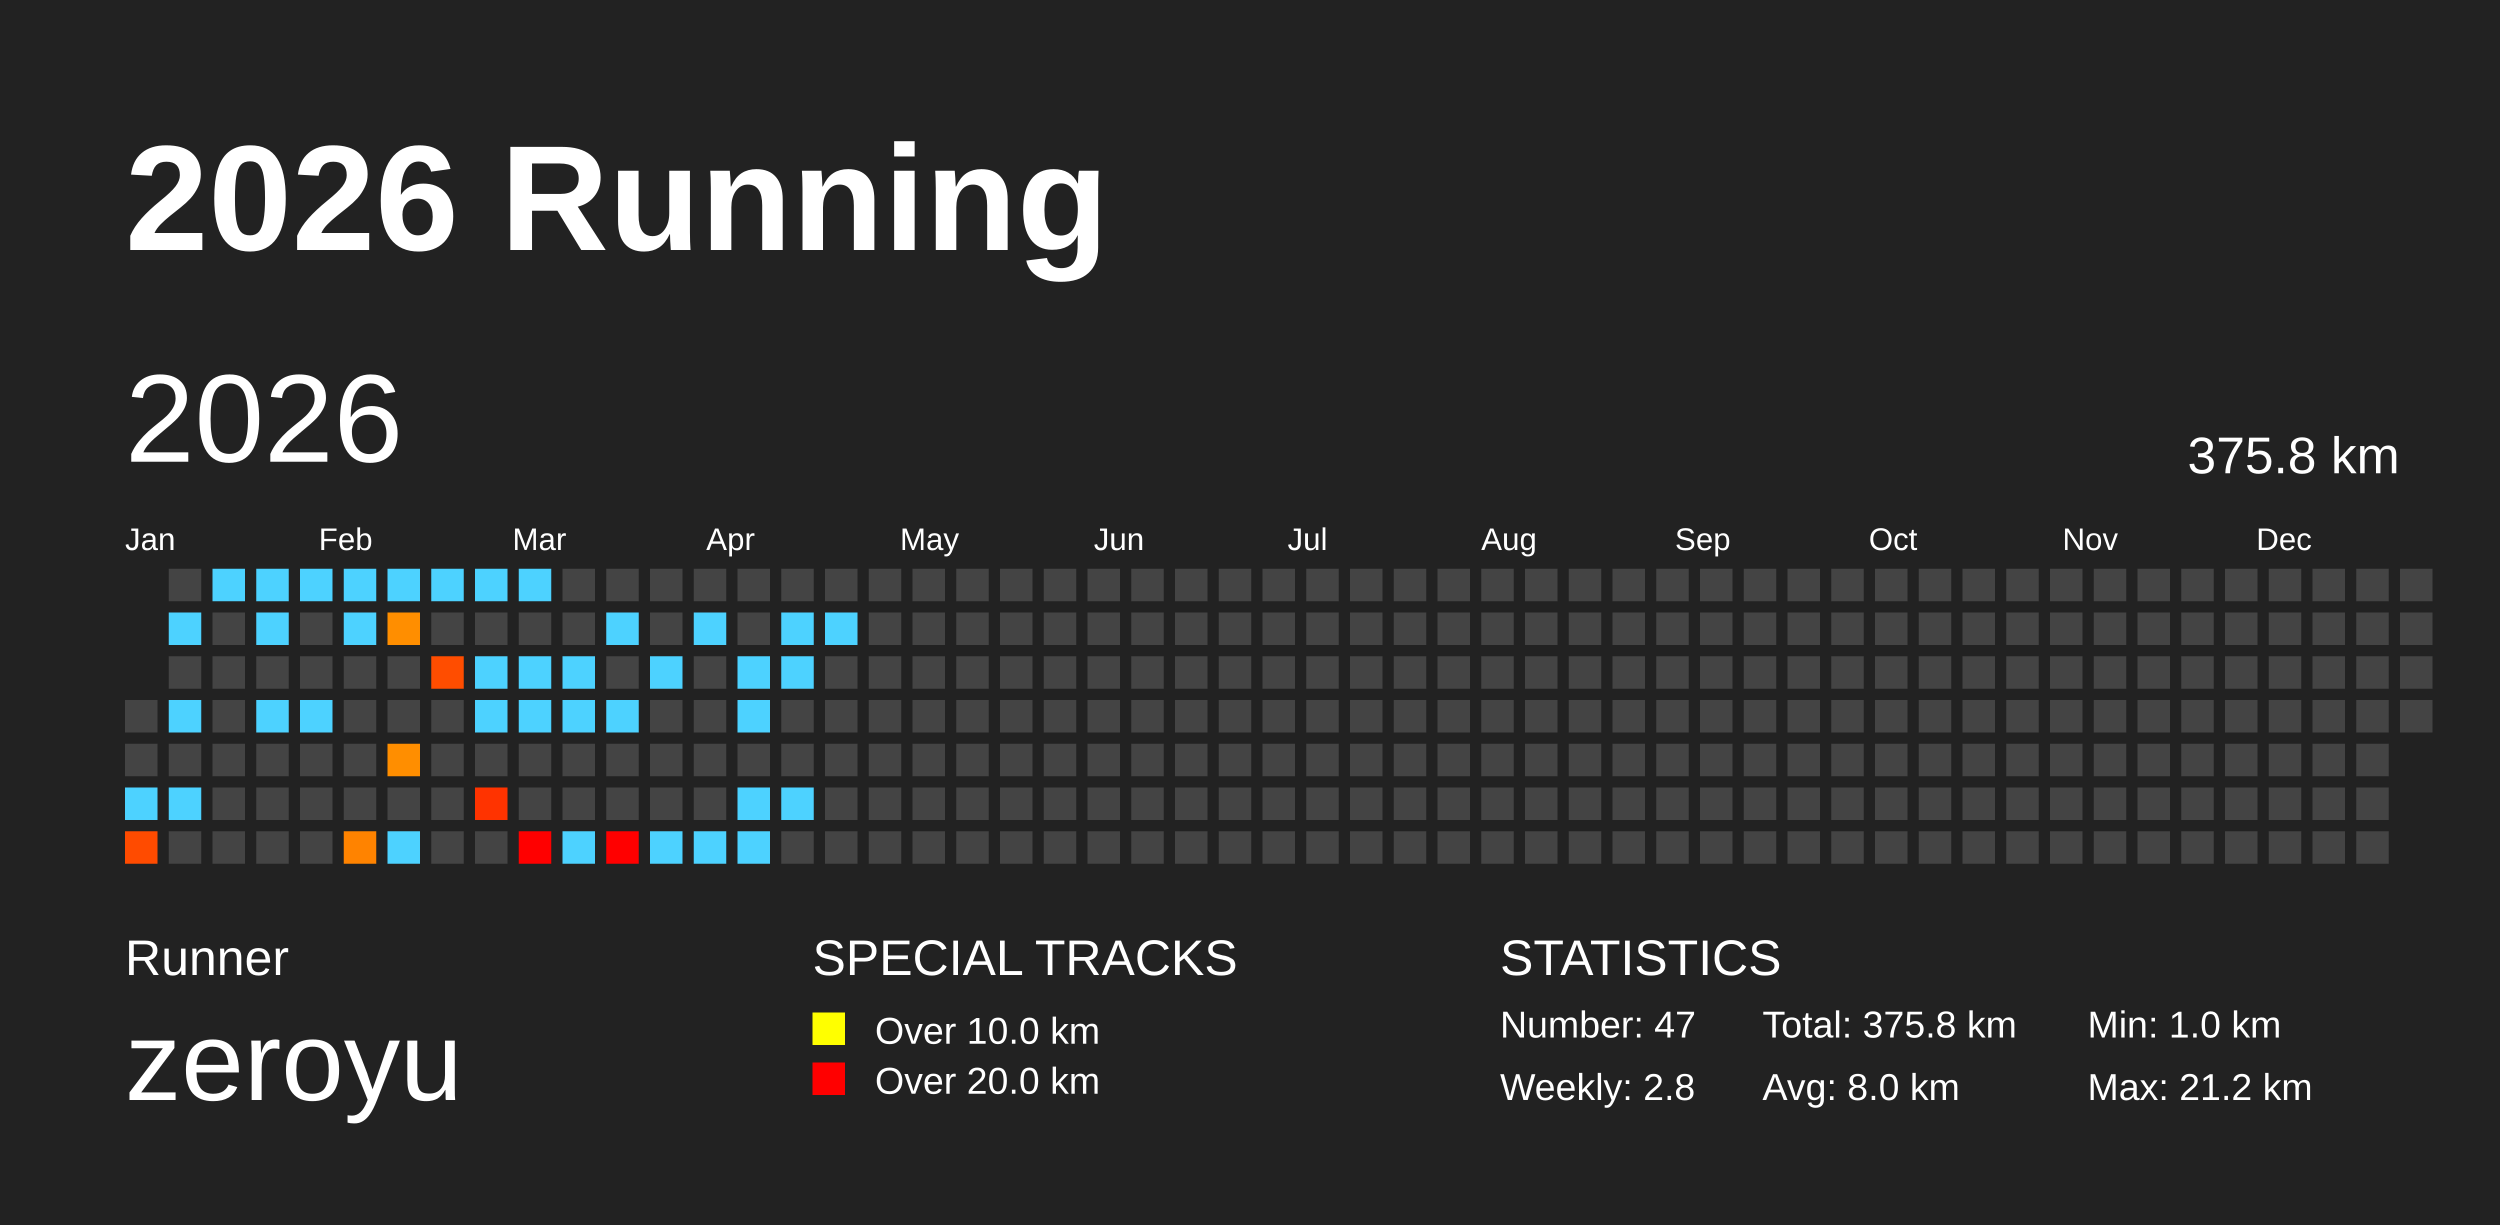
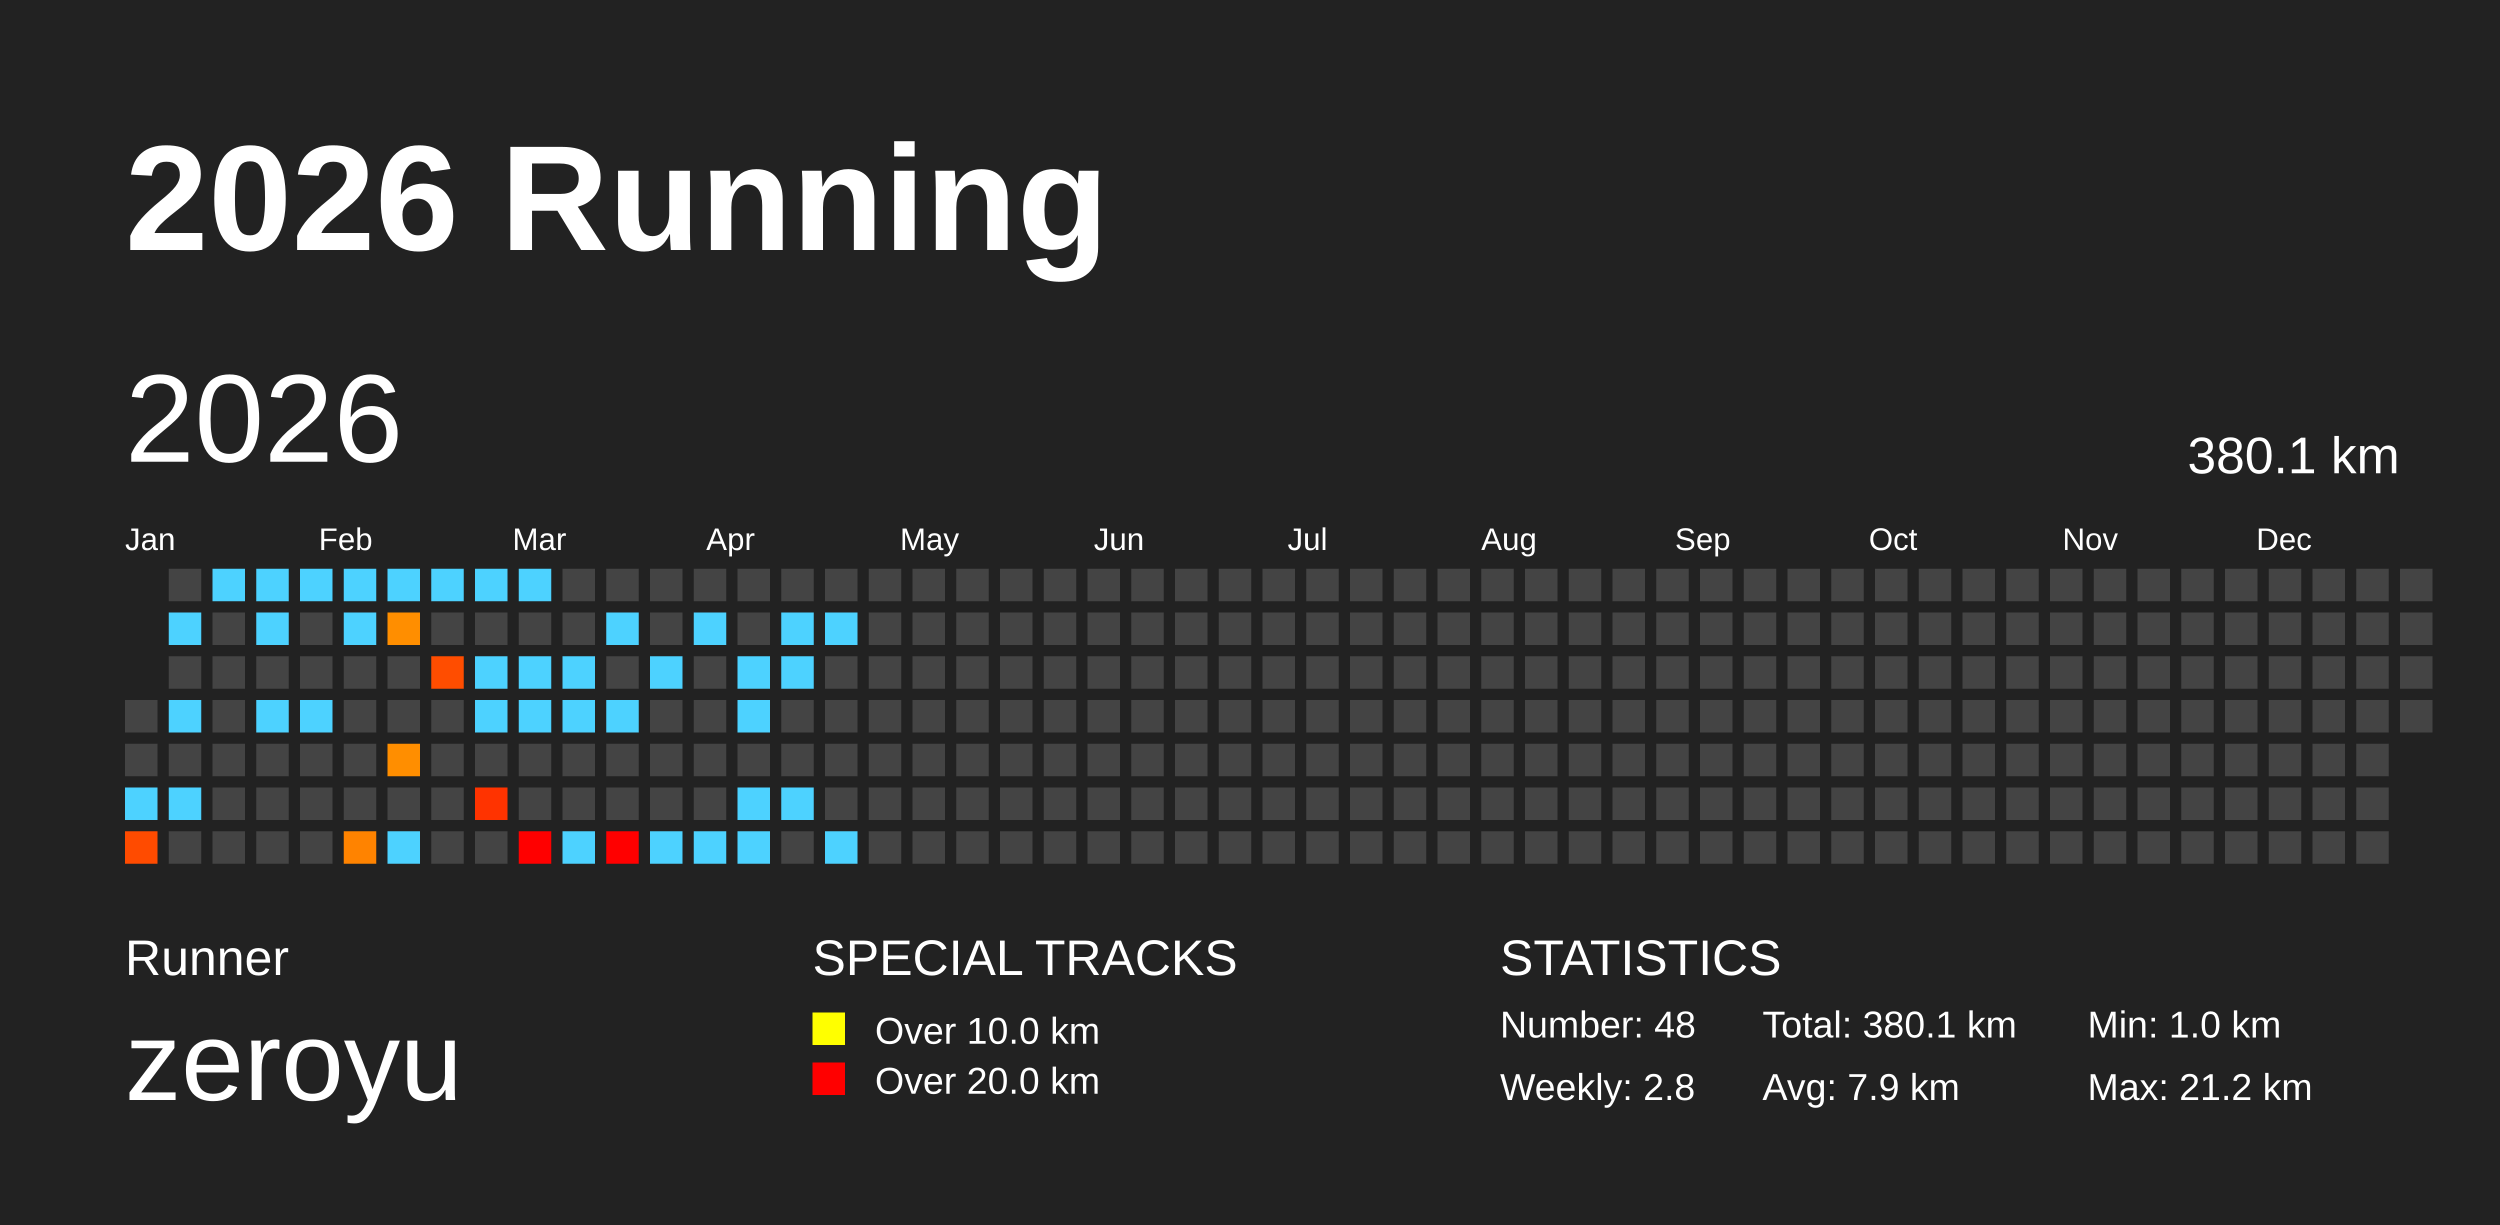
<svg xmlns="http://www.w3.org/2000/svg" baseProfile="full" height="98mm" version="1.1" viewBox="0,0,200,98" width="200mm">
  <defs />
  <rect fill="#222222" height="98" width="200" x="0" y="0" />
  <text fill="#FFFFFF" style="font-size:12px; font-family:Arial; font-weight:bold;" x="10" y="20">2026 Running</text>
  <text fill="#FFFFFF" style="font-size:4px; font-family:Arial" x="10" y="78">Runner</text>
  <text fill="#FFFFFF" style="font-size:9px; font-family:Arial" x="10" y="88">zeroyu</text>
  <text fill="#FFFFFF" style="font-size:4px; font-family:Arial" x="65" y="78">SPECIAL TRACKS</text>
  <rect fill="yellow" height="2.6" width="2.6" x="65" y="81" />
  <text fill="#FFFFFF" style="font-size:3px; font-family:Arial" x="70" y="83.5">Over 10.0 km</text>
  <rect fill="red" height="2.6" width="2.6" x="65" y="85" />
  <text fill="#FFFFFF" style="font-size:3px; font-family:Arial" x="70" y="87.5">Over 20.0 km</text>
  <text fill="#FFFFFF" style="font-size:4px; font-family:Arial" x="120" y="78">STATISTICS</text>
-   <text fill="#FFFFFF" style="font-size:3px; font-family:Arial" x="120" y="83">Number: 47</text>
+   <text fill="#FFFFFF" style="font-size:3px; font-family:Arial" x="120" y="83">Number: 48</text>
  <text fill="#FFFFFF" style="font-size:3px; font-family:Arial" x="120" y="88">Weekly: 2.8</text>
-   <text fill="#FFFFFF" style="font-size:3px; font-family:Arial" x="141" y="83">Total: 375.8 km</text>
-   <text fill="#FFFFFF" style="font-size:3px; font-family:Arial" x="141" y="88">Avg: 8.0 km</text>
+   <text fill="#FFFFFF" style="font-size:3px; font-family:Arial" x="141" y="83">Total: 380.1 km</text>
+   <text fill="#FFFFFF" style="font-size:3px; font-family:Arial" x="141" y="88">Avg: 7.9 km</text>
  <text fill="#FFFFFF" style="font-size:3px; font-family:Arial" x="167" y="83">Min: 1.0 km</text>
  <text fill="#FFFFFF" style="font-size:3px; font-family:Arial" x="167" y="88">Max: 21.2 km</text>
  <text dominant-baseline="hanging" fill="#FFFFFF" style="font-size:10.0px; font-family:Arial;" x="10" y="30">2026</text>
-   <text dominant-baseline="hanging" fill="#FFFFFF" style="font-size:4.125px; font-family:Arial;" x="175" y="35">375.8 km</text>
+   <text dominant-baseline="hanging" fill="#FFFFFF" style="font-size:4.125px; font-family:Arial;" x="175" y="35">380.1 km</text>
  <text fill="#FFFFFF" style="font-size:2.5px; font-family:Arial" x="10.0" y="44">Jan</text>
  <text fill="#FFFFFF" style="font-size:2.5px; font-family:Arial" x="25.5" y="44">Feb</text>
  <text fill="#FFFFFF" style="font-size:2.5px; font-family:Arial" x="41.0" y="44">Mar</text>
  <text fill="#FFFFFF" style="font-size:2.5px; font-family:Arial" x="56.5" y="44">Apr</text>
  <text fill="#FFFFFF" style="font-size:2.5px; font-family:Arial" x="72.0" y="44">May</text>
  <text fill="#FFFFFF" style="font-size:2.5px; font-family:Arial" x="87.5" y="44">Jun</text>
  <text fill="#FFFFFF" style="font-size:2.5px; font-family:Arial" x="103.0" y="44">Jul</text>
  <text fill="#FFFFFF" style="font-size:2.5px; font-family:Arial" x="118.5" y="44">Aug</text>
  <text fill="#FFFFFF" style="font-size:2.5px; font-family:Arial" x="134.0" y="44">Sep</text>
  <text fill="#FFFFFF" style="font-size:2.5px; font-family:Arial" x="149.5" y="44">Oct</text>
  <text fill="#FFFFFF" style="font-size:2.5px; font-family:Arial" x="165.0" y="44">Nov</text>
  <text fill="#FFFFFF" style="font-size:2.5px; font-family:Arial" x="180.5" y="44">Dec</text>
  <rect fill="#444444" height="2.6" width="2.6" x="10.0" y="56.0" />
  <rect fill="#444444" height="2.6" width="2.6" x="10.0" y="59.5" />
  <rect fill="#4dd2ff" height="2.6" width="2.6" x="10.0" y="63.0" />
  <rect fill="#ff4b00" height="2.6" width="2.6" x="10.0" y="66.5" />
  <rect fill="#444444" height="2.6" width="2.6" x="13.5" y="45.5" />
  <rect fill="#4dd2ff" height="2.6" width="2.6" x="13.5" y="49.0" />
  <rect fill="#444444" height="2.6" width="2.6" x="13.5" y="52.5" />
  <rect fill="#4dd2ff" height="2.6" width="2.6" x="13.5" y="56.0" />
  <rect fill="#444444" height="2.6" width="2.6" x="13.5" y="59.5" />
  <rect fill="#4dd2ff" height="2.6" width="2.6" x="13.5" y="63.0" />
  <rect fill="#444444" height="2.6" width="2.6" x="13.5" y="66.5" />
  <rect fill="#4dd2ff" height="2.6" width="2.6" x="17.0" y="45.5" />
  <rect fill="#444444" height="2.6" width="2.6" x="17.0" y="49.0" />
  <rect fill="#444444" height="2.6" width="2.6" x="17.0" y="52.5" />
  <rect fill="#444444" height="2.6" width="2.6" x="17.0" y="56.0" />
  <rect fill="#444444" height="2.6" width="2.6" x="17.0" y="59.5" />
  <rect fill="#444444" height="2.6" width="2.6" x="17.0" y="63.0" />
  <rect fill="#444444" height="2.6" width="2.6" x="17.0" y="66.5" />
  <rect fill="#4dd2ff" height="2.6" width="2.6" x="20.5" y="45.5" />
  <rect fill="#4dd2ff" height="2.6" width="2.6" x="20.5" y="49.0" />
  <rect fill="#444444" height="2.6" width="2.6" x="20.5" y="52.5" />
  <rect fill="#4dd2ff" height="2.6" width="2.6" x="20.5" y="56.0" />
  <rect fill="#444444" height="2.6" width="2.6" x="20.5" y="59.5" />
  <rect fill="#444444" height="2.6" width="2.6" x="20.5" y="63.0" />
  <rect fill="#444444" height="2.6" width="2.6" x="20.5" y="66.5" />
  <rect fill="#4dd2ff" height="2.6" width="2.6" x="24.0" y="45.5" />
  <rect fill="#444444" height="2.6" width="2.6" x="24.0" y="49.0" />
  <rect fill="#444444" height="2.6" width="2.6" x="24.0" y="52.5" />
  <rect fill="#4dd2ff" height="2.6" width="2.6" x="24.0" y="56.0" />
  <rect fill="#444444" height="2.6" width="2.6" x="24.0" y="59.5" />
  <rect fill="#444444" height="2.6" width="2.6" x="24.0" y="63.0" />
  <rect fill="#444444" height="2.6" width="2.6" x="24.0" y="66.5" />
  <rect fill="#4dd2ff" height="2.6" width="2.6" x="27.5" y="45.5" />
  <rect fill="#4dd2ff" height="2.6" width="2.6" x="27.5" y="49.0" />
  <rect fill="#444444" height="2.6" width="2.6" x="27.5" y="52.5" />
  <rect fill="#444444" height="2.6" width="2.6" x="27.5" y="56.0" />
  <rect fill="#444444" height="2.6" width="2.6" x="27.5" y="59.5" />
  <rect fill="#444444" height="2.6" width="2.6" x="27.5" y="63.0" />
  <rect fill="#ff8300" height="2.6" width="2.6" x="27.5" y="66.5" />
  <rect fill="#4dd2ff" height="2.6" width="2.6" x="31.0" y="45.5" />
  <rect fill="#ff8e00" height="2.6" width="2.6" x="31.0" y="49.0" />
  <rect fill="#444444" height="2.6" width="2.6" x="31.0" y="52.5" />
  <rect fill="#444444" height="2.6" width="2.6" x="31.0" y="56.0" />
  <rect fill="#ff8e00" height="2.6" width="2.6" x="31.0" y="59.5" />
  <rect fill="#444444" height="2.6" width="2.6" x="31.0" y="63.0" />
  <rect fill="#4dd2ff" height="2.6" width="2.6" x="31.0" y="66.5" />
  <rect fill="#4dd2ff" height="2.6" width="2.6" x="34.5" y="45.5" />
  <rect fill="#444444" height="2.6" width="2.6" x="34.5" y="49.0" />
  <rect fill="#ff4d00" height="2.6" width="2.6" x="34.5" y="52.5" />
  <rect fill="#444444" height="2.6" width="2.6" x="34.5" y="56.0" />
  <rect fill="#444444" height="2.6" width="2.6" x="34.5" y="59.5" />
  <rect fill="#444444" height="2.6" width="2.6" x="34.5" y="63.0" />
  <rect fill="#444444" height="2.6" width="2.6" x="34.5" y="66.5" />
  <rect fill="#4dd2ff" height="2.6" width="2.6" x="38.0" y="45.5" />
  <rect fill="#444444" height="2.6" width="2.6" x="38.0" y="49.0" />
  <rect fill="#4dd2ff" height="2.6" width="2.6" x="38.0" y="52.5" />
  <rect fill="#4dd2ff" height="2.6" width="2.6" x="38.0" y="56.0" />
  <rect fill="#444444" height="2.6" width="2.6" x="38.0" y="59.5" />
  <rect fill="#ff3300" height="2.6" width="2.6" x="38.0" y="63.0" />
  <rect fill="#444444" height="2.6" width="2.6" x="38.0" y="66.5" />
  <rect fill="#4dd2ff" height="2.6" width="2.6" x="41.5" y="45.5" />
  <rect fill="#444444" height="2.6" width="2.6" x="41.5" y="49.0" />
  <rect fill="#4dd2ff" height="2.6" width="2.6" x="41.5" y="52.5" />
  <rect fill="#4dd2ff" height="2.6" width="2.6" x="41.5" y="56.0" />
  <rect fill="#444444" height="2.6" width="2.6" x="41.5" y="59.5" />
  <rect fill="#444444" height="2.6" width="2.6" x="41.5" y="63.0" />
  <rect fill="red" height="2.6" width="2.6" x="41.5" y="66.5" />
  <rect fill="#444444" height="2.6" width="2.6" x="45.0" y="45.5" />
  <rect fill="#444444" height="2.6" width="2.6" x="45.0" y="49.0" />
  <rect fill="#4dd2ff" height="2.6" width="2.6" x="45.0" y="52.5" />
  <rect fill="#4dd2ff" height="2.6" width="2.6" x="45.0" y="56.0" />
  <rect fill="#444444" height="2.6" width="2.6" x="45.0" y="59.5" />
  <rect fill="#444444" height="2.6" width="2.6" x="45.0" y="63.0" />
  <rect fill="#4dd2ff" height="2.6" width="2.6" x="45.0" y="66.5" />
  <rect fill="#444444" height="2.6" width="2.6" x="48.5" y="45.5" />
  <rect fill="#4dd2ff" height="2.6" width="2.6" x="48.5" y="49.0" />
  <rect fill="#444444" height="2.6" width="2.6" x="48.5" y="52.5" />
  <rect fill="#4dd2ff" height="2.6" width="2.6" x="48.5" y="56.0" />
  <rect fill="#444444" height="2.6" width="2.6" x="48.5" y="59.5" />
  <rect fill="#444444" height="2.6" width="2.6" x="48.5" y="63.0" />
  <rect fill="red" height="2.6" width="2.6" x="48.5" y="66.5" />
  <rect fill="#444444" height="2.6" width="2.6" x="52.0" y="45.5" />
  <rect fill="#444444" height="2.6" width="2.6" x="52.0" y="49.0" />
  <rect fill="#4dd2ff" height="2.6" width="2.6" x="52.0" y="52.5" />
  <rect fill="#444444" height="2.6" width="2.6" x="52.0" y="56.0" />
  <rect fill="#444444" height="2.6" width="2.6" x="52.0" y="59.5" />
  <rect fill="#444444" height="2.6" width="2.6" x="52.0" y="63.0" />
  <rect fill="#4dd2ff" height="2.6" width="2.6" x="52.0" y="66.5" />
  <rect fill="#444444" height="2.6" width="2.6" x="55.5" y="45.5" />
  <rect fill="#4dd2ff" height="2.6" width="2.6" x="55.5" y="49.0" />
  <rect fill="#444444" height="2.6" width="2.6" x="55.5" y="52.5" />
  <rect fill="#444444" height="2.6" width="2.6" x="55.5" y="56.0" />
  <rect fill="#444444" height="2.6" width="2.6" x="55.5" y="59.5" />
  <rect fill="#444444" height="2.6" width="2.6" x="55.5" y="63.0" />
  <rect fill="#4dd2ff" height="2.6" width="2.6" x="55.5" y="66.5" />
  <rect fill="#444444" height="2.6" width="2.6" x="59.0" y="45.5" />
  <rect fill="#444444" height="2.6" width="2.6" x="59.0" y="49.0" />
  <rect fill="#4dd2ff" height="2.6" width="2.6" x="59.0" y="52.5" />
  <rect fill="#4dd2ff" height="2.6" width="2.6" x="59.0" y="56.0" />
  <rect fill="#444444" height="2.6" width="2.6" x="59.0" y="59.5" />
  <rect fill="#4dd2ff" height="2.6" width="2.6" x="59.0" y="63.0" />
  <rect fill="#4dd2ff" height="2.6" width="2.6" x="59.0" y="66.5" />
  <rect fill="#444444" height="2.6" width="2.6" x="62.5" y="45.5" />
  <rect fill="#4dd2ff" height="2.6" width="2.6" x="62.5" y="49.0" />
  <rect fill="#4dd2ff" height="2.6" width="2.6" x="62.5" y="52.5" />
  <rect fill="#444444" height="2.6" width="2.6" x="62.5" y="56.0" />
  <rect fill="#444444" height="2.6" width="2.6" x="62.5" y="59.5" />
  <rect fill="#4dd2ff" height="2.6" width="2.6" x="62.5" y="63.0" />
  <rect fill="#444444" height="2.6" width="2.6" x="62.5" y="66.5" />
  <rect fill="#444444" height="2.6" width="2.6" x="66.0" y="45.5" />
  <rect fill="#4dd2ff" height="2.6" width="2.6" x="66.0" y="49.0" />
  <rect fill="#444444" height="2.6" width="2.6" x="66.0" y="52.5" />
  <rect fill="#444444" height="2.6" width="2.6" x="66.0" y="56.0" />
  <rect fill="#444444" height="2.6" width="2.6" x="66.0" y="59.5" />
  <rect fill="#444444" height="2.6" width="2.6" x="66.0" y="63.0" />
-   <rect fill="#444444" height="2.6" width="2.6" x="66.0" y="66.5" />
+   <rect fill="#4dd2ff" height="2.6" width="2.6" x="66.0" y="66.5" />
  <rect fill="#444444" height="2.6" width="2.6" x="69.5" y="45.5" />
  <rect fill="#444444" height="2.6" width="2.6" x="69.5" y="49.0" />
  <rect fill="#444444" height="2.6" width="2.6" x="69.5" y="52.5" />
  <rect fill="#444444" height="2.6" width="2.6" x="69.5" y="56.0" />
  <rect fill="#444444" height="2.6" width="2.6" x="69.5" y="59.5" />
  <rect fill="#444444" height="2.6" width="2.6" x="69.5" y="63.0" />
  <rect fill="#444444" height="2.6" width="2.6" x="69.5" y="66.5" />
  <rect fill="#444444" height="2.6" width="2.6" x="73.0" y="45.5" />
  <rect fill="#444444" height="2.6" width="2.6" x="73.0" y="49.0" />
  <rect fill="#444444" height="2.6" width="2.6" x="73.0" y="52.5" />
  <rect fill="#444444" height="2.6" width="2.6" x="73.0" y="56.0" />
  <rect fill="#444444" height="2.6" width="2.6" x="73.0" y="59.5" />
  <rect fill="#444444" height="2.6" width="2.6" x="73.0" y="63.0" />
  <rect fill="#444444" height="2.6" width="2.6" x="73.0" y="66.5" />
  <rect fill="#444444" height="2.6" width="2.6" x="76.5" y="45.5" />
  <rect fill="#444444" height="2.6" width="2.6" x="76.5" y="49.0" />
  <rect fill="#444444" height="2.6" width="2.6" x="76.5" y="52.5" />
  <rect fill="#444444" height="2.6" width="2.6" x="76.5" y="56.0" />
  <rect fill="#444444" height="2.6" width="2.6" x="76.5" y="59.5" />
  <rect fill="#444444" height="2.6" width="2.6" x="76.5" y="63.0" />
  <rect fill="#444444" height="2.6" width="2.6" x="76.5" y="66.5" />
  <rect fill="#444444" height="2.6" width="2.6" x="80.0" y="45.5" />
  <rect fill="#444444" height="2.6" width="2.6" x="80.0" y="49.0" />
  <rect fill="#444444" height="2.6" width="2.6" x="80.0" y="52.5" />
  <rect fill="#444444" height="2.6" width="2.6" x="80.0" y="56.0" />
  <rect fill="#444444" height="2.6" width="2.6" x="80.0" y="59.5" />
  <rect fill="#444444" height="2.6" width="2.6" x="80.0" y="63.0" />
  <rect fill="#444444" height="2.6" width="2.6" x="80.0" y="66.5" />
  <rect fill="#444444" height="2.6" width="2.6" x="83.5" y="45.5" />
  <rect fill="#444444" height="2.6" width="2.6" x="83.5" y="49.0" />
  <rect fill="#444444" height="2.6" width="2.6" x="83.5" y="52.5" />
  <rect fill="#444444" height="2.6" width="2.6" x="83.5" y="56.0" />
  <rect fill="#444444" height="2.6" width="2.6" x="83.5" y="59.5" />
  <rect fill="#444444" height="2.6" width="2.6" x="83.5" y="63.0" />
  <rect fill="#444444" height="2.6" width="2.6" x="83.5" y="66.5" />
  <rect fill="#444444" height="2.6" width="2.6" x="87.0" y="45.5" />
  <rect fill="#444444" height="2.6" width="2.6" x="87.0" y="49.0" />
  <rect fill="#444444" height="2.6" width="2.6" x="87.0" y="52.5" />
  <rect fill="#444444" height="2.6" width="2.6" x="87.0" y="56.0" />
  <rect fill="#444444" height="2.6" width="2.6" x="87.0" y="59.5" />
  <rect fill="#444444" height="2.6" width="2.6" x="87.0" y="63.0" />
  <rect fill="#444444" height="2.6" width="2.6" x="87.0" y="66.5" />
  <rect fill="#444444" height="2.6" width="2.6" x="90.5" y="45.5" />
  <rect fill="#444444" height="2.6" width="2.6" x="90.5" y="49.0" />
  <rect fill="#444444" height="2.6" width="2.6" x="90.5" y="52.5" />
  <rect fill="#444444" height="2.6" width="2.6" x="90.5" y="56.0" />
  <rect fill="#444444" height="2.6" width="2.6" x="90.5" y="59.5" />
  <rect fill="#444444" height="2.6" width="2.6" x="90.5" y="63.0" />
  <rect fill="#444444" height="2.6" width="2.6" x="90.5" y="66.5" />
  <rect fill="#444444" height="2.6" width="2.6" x="94.0" y="45.5" />
  <rect fill="#444444" height="2.6" width="2.6" x="94.0" y="49.0" />
  <rect fill="#444444" height="2.6" width="2.6" x="94.0" y="52.5" />
  <rect fill="#444444" height="2.6" width="2.6" x="94.0" y="56.0" />
  <rect fill="#444444" height="2.6" width="2.6" x="94.0" y="59.5" />
  <rect fill="#444444" height="2.6" width="2.6" x="94.0" y="63.0" />
  <rect fill="#444444" height="2.6" width="2.6" x="94.0" y="66.5" />
  <rect fill="#444444" height="2.6" width="2.6" x="97.5" y="45.5" />
  <rect fill="#444444" height="2.6" width="2.6" x="97.5" y="49.0" />
  <rect fill="#444444" height="2.6" width="2.6" x="97.5" y="52.5" />
  <rect fill="#444444" height="2.6" width="2.6" x="97.5" y="56.0" />
  <rect fill="#444444" height="2.6" width="2.6" x="97.5" y="59.5" />
  <rect fill="#444444" height="2.6" width="2.6" x="97.5" y="63.0" />
  <rect fill="#444444" height="2.6" width="2.6" x="97.5" y="66.5" />
  <rect fill="#444444" height="2.6" width="2.6" x="101.0" y="45.5" />
  <rect fill="#444444" height="2.6" width="2.6" x="101.0" y="49.0" />
  <rect fill="#444444" height="2.6" width="2.6" x="101.0" y="52.5" />
  <rect fill="#444444" height="2.6" width="2.6" x="101.0" y="56.0" />
  <rect fill="#444444" height="2.6" width="2.6" x="101.0" y="59.5" />
  <rect fill="#444444" height="2.6" width="2.6" x="101.0" y="63.0" />
  <rect fill="#444444" height="2.6" width="2.6" x="101.0" y="66.5" />
  <rect fill="#444444" height="2.6" width="2.6" x="104.5" y="45.5" />
  <rect fill="#444444" height="2.6" width="2.6" x="104.5" y="49.0" />
  <rect fill="#444444" height="2.6" width="2.6" x="104.5" y="52.5" />
  <rect fill="#444444" height="2.6" width="2.6" x="104.5" y="56.0" />
  <rect fill="#444444" height="2.6" width="2.6" x="104.5" y="59.5" />
  <rect fill="#444444" height="2.6" width="2.6" x="104.5" y="63.0" />
  <rect fill="#444444" height="2.6" width="2.6" x="104.5" y="66.5" />
  <rect fill="#444444" height="2.6" width="2.6" x="108.0" y="45.5" />
  <rect fill="#444444" height="2.6" width="2.6" x="108.0" y="49.0" />
  <rect fill="#444444" height="2.6" width="2.6" x="108.0" y="52.5" />
  <rect fill="#444444" height="2.6" width="2.6" x="108.0" y="56.0" />
  <rect fill="#444444" height="2.6" width="2.6" x="108.0" y="59.5" />
  <rect fill="#444444" height="2.6" width="2.6" x="108.0" y="63.0" />
  <rect fill="#444444" height="2.6" width="2.6" x="108.0" y="66.5" />
  <rect fill="#444444" height="2.6" width="2.6" x="111.5" y="45.5" />
  <rect fill="#444444" height="2.6" width="2.6" x="111.5" y="49.0" />
  <rect fill="#444444" height="2.6" width="2.6" x="111.5" y="52.5" />
  <rect fill="#444444" height="2.6" width="2.6" x="111.5" y="56.0" />
  <rect fill="#444444" height="2.6" width="2.6" x="111.5" y="59.5" />
  <rect fill="#444444" height="2.6" width="2.6" x="111.5" y="63.0" />
  <rect fill="#444444" height="2.6" width="2.6" x="111.5" y="66.5" />
  <rect fill="#444444" height="2.6" width="2.6" x="115.0" y="45.5" />
  <rect fill="#444444" height="2.6" width="2.6" x="115.0" y="49.0" />
  <rect fill="#444444" height="2.6" width="2.6" x="115.0" y="52.5" />
  <rect fill="#444444" height="2.6" width="2.6" x="115.0" y="56.0" />
  <rect fill="#444444" height="2.6" width="2.6" x="115.0" y="59.5" />
  <rect fill="#444444" height="2.6" width="2.6" x="115.0" y="63.0" />
  <rect fill="#444444" height="2.6" width="2.6" x="115.0" y="66.5" />
  <rect fill="#444444" height="2.6" width="2.6" x="118.5" y="45.5" />
  <rect fill="#444444" height="2.6" width="2.6" x="118.5" y="49.0" />
  <rect fill="#444444" height="2.6" width="2.6" x="118.5" y="52.5" />
  <rect fill="#444444" height="2.6" width="2.6" x="118.5" y="56.0" />
  <rect fill="#444444" height="2.6" width="2.6" x="118.5" y="59.5" />
  <rect fill="#444444" height="2.6" width="2.6" x="118.5" y="63.0" />
  <rect fill="#444444" height="2.6" width="2.6" x="118.5" y="66.5" />
  <rect fill="#444444" height="2.6" width="2.6" x="122.0" y="45.5" />
  <rect fill="#444444" height="2.6" width="2.6" x="122.0" y="49.0" />
  <rect fill="#444444" height="2.6" width="2.6" x="122.0" y="52.5" />
  <rect fill="#444444" height="2.6" width="2.6" x="122.0" y="56.0" />
  <rect fill="#444444" height="2.6" width="2.6" x="122.0" y="59.5" />
  <rect fill="#444444" height="2.6" width="2.6" x="122.0" y="63.0" />
  <rect fill="#444444" height="2.6" width="2.6" x="122.0" y="66.5" />
  <rect fill="#444444" height="2.6" width="2.6" x="125.5" y="45.5" />
  <rect fill="#444444" height="2.6" width="2.6" x="125.5" y="49.0" />
  <rect fill="#444444" height="2.6" width="2.6" x="125.5" y="52.5" />
  <rect fill="#444444" height="2.6" width="2.6" x="125.5" y="56.0" />
  <rect fill="#444444" height="2.6" width="2.6" x="125.5" y="59.5" />
  <rect fill="#444444" height="2.6" width="2.6" x="125.5" y="63.0" />
  <rect fill="#444444" height="2.6" width="2.6" x="125.5" y="66.5" />
  <rect fill="#444444" height="2.6" width="2.6" x="129.0" y="45.5" />
  <rect fill="#444444" height="2.6" width="2.6" x="129.0" y="49.0" />
  <rect fill="#444444" height="2.6" width="2.6" x="129.0" y="52.5" />
  <rect fill="#444444" height="2.6" width="2.6" x="129.0" y="56.0" />
  <rect fill="#444444" height="2.6" width="2.6" x="129.0" y="59.5" />
  <rect fill="#444444" height="2.6" width="2.6" x="129.0" y="63.0" />
  <rect fill="#444444" height="2.6" width="2.6" x="129.0" y="66.5" />
  <rect fill="#444444" height="2.6" width="2.6" x="132.5" y="45.5" />
  <rect fill="#444444" height="2.6" width="2.6" x="132.5" y="49.0" />
  <rect fill="#444444" height="2.6" width="2.6" x="132.5" y="52.5" />
  <rect fill="#444444" height="2.6" width="2.6" x="132.5" y="56.0" />
  <rect fill="#444444" height="2.6" width="2.6" x="132.5" y="59.5" />
  <rect fill="#444444" height="2.6" width="2.6" x="132.5" y="63.0" />
  <rect fill="#444444" height="2.6" width="2.6" x="132.5" y="66.5" />
  <rect fill="#444444" height="2.6" width="2.6" x="136.0" y="45.5" />
  <rect fill="#444444" height="2.6" width="2.6" x="136.0" y="49.0" />
  <rect fill="#444444" height="2.6" width="2.6" x="136.0" y="52.5" />
  <rect fill="#444444" height="2.6" width="2.6" x="136.0" y="56.0" />
  <rect fill="#444444" height="2.6" width="2.6" x="136.0" y="59.5" />
  <rect fill="#444444" height="2.6" width="2.6" x="136.0" y="63.0" />
  <rect fill="#444444" height="2.6" width="2.6" x="136.0" y="66.5" />
  <rect fill="#444444" height="2.6" width="2.6" x="139.5" y="45.5" />
  <rect fill="#444444" height="2.6" width="2.6" x="139.5" y="49.0" />
  <rect fill="#444444" height="2.6" width="2.6" x="139.5" y="52.5" />
  <rect fill="#444444" height="2.6" width="2.6" x="139.5" y="56.0" />
  <rect fill="#444444" height="2.6" width="2.6" x="139.5" y="59.5" />
  <rect fill="#444444" height="2.6" width="2.6" x="139.5" y="63.0" />
  <rect fill="#444444" height="2.6" width="2.6" x="139.5" y="66.5" />
  <rect fill="#444444" height="2.6" width="2.6" x="143.0" y="45.5" />
  <rect fill="#444444" height="2.6" width="2.6" x="143.0" y="49.0" />
  <rect fill="#444444" height="2.6" width="2.6" x="143.0" y="52.5" />
  <rect fill="#444444" height="2.6" width="2.6" x="143.0" y="56.0" />
  <rect fill="#444444" height="2.6" width="2.6" x="143.0" y="59.5" />
  <rect fill="#444444" height="2.6" width="2.6" x="143.0" y="63.0" />
  <rect fill="#444444" height="2.6" width="2.6" x="143.0" y="66.5" />
  <rect fill="#444444" height="2.6" width="2.6" x="146.5" y="45.5" />
  <rect fill="#444444" height="2.6" width="2.6" x="146.5" y="49.0" />
  <rect fill="#444444" height="2.6" width="2.6" x="146.5" y="52.5" />
  <rect fill="#444444" height="2.6" width="2.6" x="146.5" y="56.0" />
  <rect fill="#444444" height="2.6" width="2.6" x="146.5" y="59.5" />
  <rect fill="#444444" height="2.6" width="2.6" x="146.5" y="63.0" />
  <rect fill="#444444" height="2.6" width="2.6" x="146.5" y="66.5" />
  <rect fill="#444444" height="2.6" width="2.6" x="150.0" y="45.5" />
  <rect fill="#444444" height="2.6" width="2.6" x="150.0" y="49.0" />
  <rect fill="#444444" height="2.6" width="2.6" x="150.0" y="52.5" />
  <rect fill="#444444" height="2.6" width="2.6" x="150.0" y="56.0" />
  <rect fill="#444444" height="2.6" width="2.6" x="150.0" y="59.5" />
  <rect fill="#444444" height="2.6" width="2.6" x="150.0" y="63.0" />
  <rect fill="#444444" height="2.6" width="2.6" x="150.0" y="66.5" />
  <rect fill="#444444" height="2.6" width="2.6" x="153.5" y="45.5" />
  <rect fill="#444444" height="2.6" width="2.6" x="153.5" y="49.0" />
  <rect fill="#444444" height="2.6" width="2.6" x="153.5" y="52.5" />
  <rect fill="#444444" height="2.6" width="2.6" x="153.5" y="56.0" />
  <rect fill="#444444" height="2.6" width="2.6" x="153.5" y="59.5" />
  <rect fill="#444444" height="2.6" width="2.6" x="153.5" y="63.0" />
  <rect fill="#444444" height="2.6" width="2.6" x="153.5" y="66.5" />
  <rect fill="#444444" height="2.6" width="2.6" x="157.0" y="45.5" />
  <rect fill="#444444" height="2.6" width="2.6" x="157.0" y="49.0" />
  <rect fill="#444444" height="2.6" width="2.6" x="157.0" y="52.5" />
  <rect fill="#444444" height="2.6" width="2.6" x="157.0" y="56.0" />
  <rect fill="#444444" height="2.6" width="2.6" x="157.0" y="59.5" />
  <rect fill="#444444" height="2.6" width="2.6" x="157.0" y="63.0" />
  <rect fill="#444444" height="2.6" width="2.6" x="157.0" y="66.5" />
  <rect fill="#444444" height="2.6" width="2.6" x="160.5" y="45.5" />
  <rect fill="#444444" height="2.6" width="2.6" x="160.5" y="49.0" />
  <rect fill="#444444" height="2.6" width="2.6" x="160.5" y="52.5" />
  <rect fill="#444444" height="2.6" width="2.6" x="160.5" y="56.0" />
  <rect fill="#444444" height="2.6" width="2.6" x="160.5" y="59.5" />
  <rect fill="#444444" height="2.6" width="2.6" x="160.5" y="63.0" />
  <rect fill="#444444" height="2.6" width="2.6" x="160.5" y="66.5" />
  <rect fill="#444444" height="2.6" width="2.6" x="164.0" y="45.5" />
  <rect fill="#444444" height="2.6" width="2.6" x="164.0" y="49.0" />
  <rect fill="#444444" height="2.6" width="2.6" x="164.0" y="52.5" />
  <rect fill="#444444" height="2.6" width="2.6" x="164.0" y="56.0" />
  <rect fill="#444444" height="2.6" width="2.6" x="164.0" y="59.5" />
  <rect fill="#444444" height="2.6" width="2.6" x="164.0" y="63.0" />
  <rect fill="#444444" height="2.6" width="2.6" x="164.0" y="66.5" />
  <rect fill="#444444" height="2.6" width="2.6" x="167.5" y="45.5" />
  <rect fill="#444444" height="2.6" width="2.6" x="167.5" y="49.0" />
  <rect fill="#444444" height="2.6" width="2.6" x="167.5" y="52.5" />
  <rect fill="#444444" height="2.6" width="2.6" x="167.5" y="56.0" />
  <rect fill="#444444" height="2.6" width="2.6" x="167.5" y="59.5" />
  <rect fill="#444444" height="2.6" width="2.6" x="167.5" y="63.0" />
  <rect fill="#444444" height="2.6" width="2.6" x="167.5" y="66.5" />
  <rect fill="#444444" height="2.6" width="2.6" x="171.0" y="45.5" />
  <rect fill="#444444" height="2.6" width="2.6" x="171.0" y="49.0" />
  <rect fill="#444444" height="2.6" width="2.6" x="171.0" y="52.5" />
  <rect fill="#444444" height="2.6" width="2.6" x="171.0" y="56.0" />
  <rect fill="#444444" height="2.6" width="2.6" x="171.0" y="59.5" />
  <rect fill="#444444" height="2.6" width="2.6" x="171.0" y="63.0" />
  <rect fill="#444444" height="2.6" width="2.6" x="171.0" y="66.5" />
  <rect fill="#444444" height="2.6" width="2.6" x="174.5" y="45.5" />
  <rect fill="#444444" height="2.6" width="2.6" x="174.5" y="49.0" />
  <rect fill="#444444" height="2.6" width="2.6" x="174.5" y="52.5" />
  <rect fill="#444444" height="2.6" width="2.6" x="174.5" y="56.0" />
  <rect fill="#444444" height="2.6" width="2.6" x="174.5" y="59.5" />
  <rect fill="#444444" height="2.6" width="2.6" x="174.5" y="63.0" />
  <rect fill="#444444" height="2.6" width="2.6" x="174.5" y="66.5" />
  <rect fill="#444444" height="2.6" width="2.6" x="178.0" y="45.5" />
  <rect fill="#444444" height="2.6" width="2.6" x="178.0" y="49.0" />
  <rect fill="#444444" height="2.6" width="2.6" x="178.0" y="52.5" />
  <rect fill="#444444" height="2.6" width="2.6" x="178.0" y="56.0" />
  <rect fill="#444444" height="2.6" width="2.6" x="178.0" y="59.5" />
  <rect fill="#444444" height="2.6" width="2.6" x="178.0" y="63.0" />
  <rect fill="#444444" height="2.6" width="2.6" x="178.0" y="66.5" />
  <rect fill="#444444" height="2.6" width="2.6" x="181.5" y="45.5" />
  <rect fill="#444444" height="2.6" width="2.6" x="181.5" y="49.0" />
  <rect fill="#444444" height="2.6" width="2.6" x="181.5" y="52.5" />
  <rect fill="#444444" height="2.6" width="2.6" x="181.5" y="56.0" />
  <rect fill="#444444" height="2.6" width="2.6" x="181.5" y="59.5" />
  <rect fill="#444444" height="2.6" width="2.6" x="181.5" y="63.0" />
  <rect fill="#444444" height="2.6" width="2.6" x="181.5" y="66.5" />
  <rect fill="#444444" height="2.6" width="2.6" x="185.0" y="45.5" />
  <rect fill="#444444" height="2.6" width="2.6" x="185.0" y="49.0" />
  <rect fill="#444444" height="2.6" width="2.6" x="185.0" y="52.5" />
  <rect fill="#444444" height="2.6" width="2.6" x="185.0" y="56.0" />
  <rect fill="#444444" height="2.6" width="2.6" x="185.0" y="59.5" />
  <rect fill="#444444" height="2.6" width="2.6" x="185.0" y="63.0" />
  <rect fill="#444444" height="2.6" width="2.6" x="185.0" y="66.5" />
  <rect fill="#444444" height="2.6" width="2.6" x="188.5" y="45.5" />
  <rect fill="#444444" height="2.6" width="2.6" x="188.5" y="49.0" />
  <rect fill="#444444" height="2.6" width="2.6" x="188.5" y="52.5" />
  <rect fill="#444444" height="2.6" width="2.6" x="188.5" y="56.0" />
  <rect fill="#444444" height="2.6" width="2.6" x="188.5" y="59.5" />
  <rect fill="#444444" height="2.6" width="2.6" x="188.5" y="63.0" />
  <rect fill="#444444" height="2.6" width="2.6" x="188.5" y="66.5" />
  <rect fill="#444444" height="2.6" width="2.6" x="192.0" y="45.5" />
  <rect fill="#444444" height="2.6" width="2.6" x="192.0" y="49.0" />
  <rect fill="#444444" height="2.6" width="2.6" x="192.0" y="52.5" />
  <rect fill="#444444" height="2.6" width="2.6" x="192.0" y="56.0" />
</svg>
